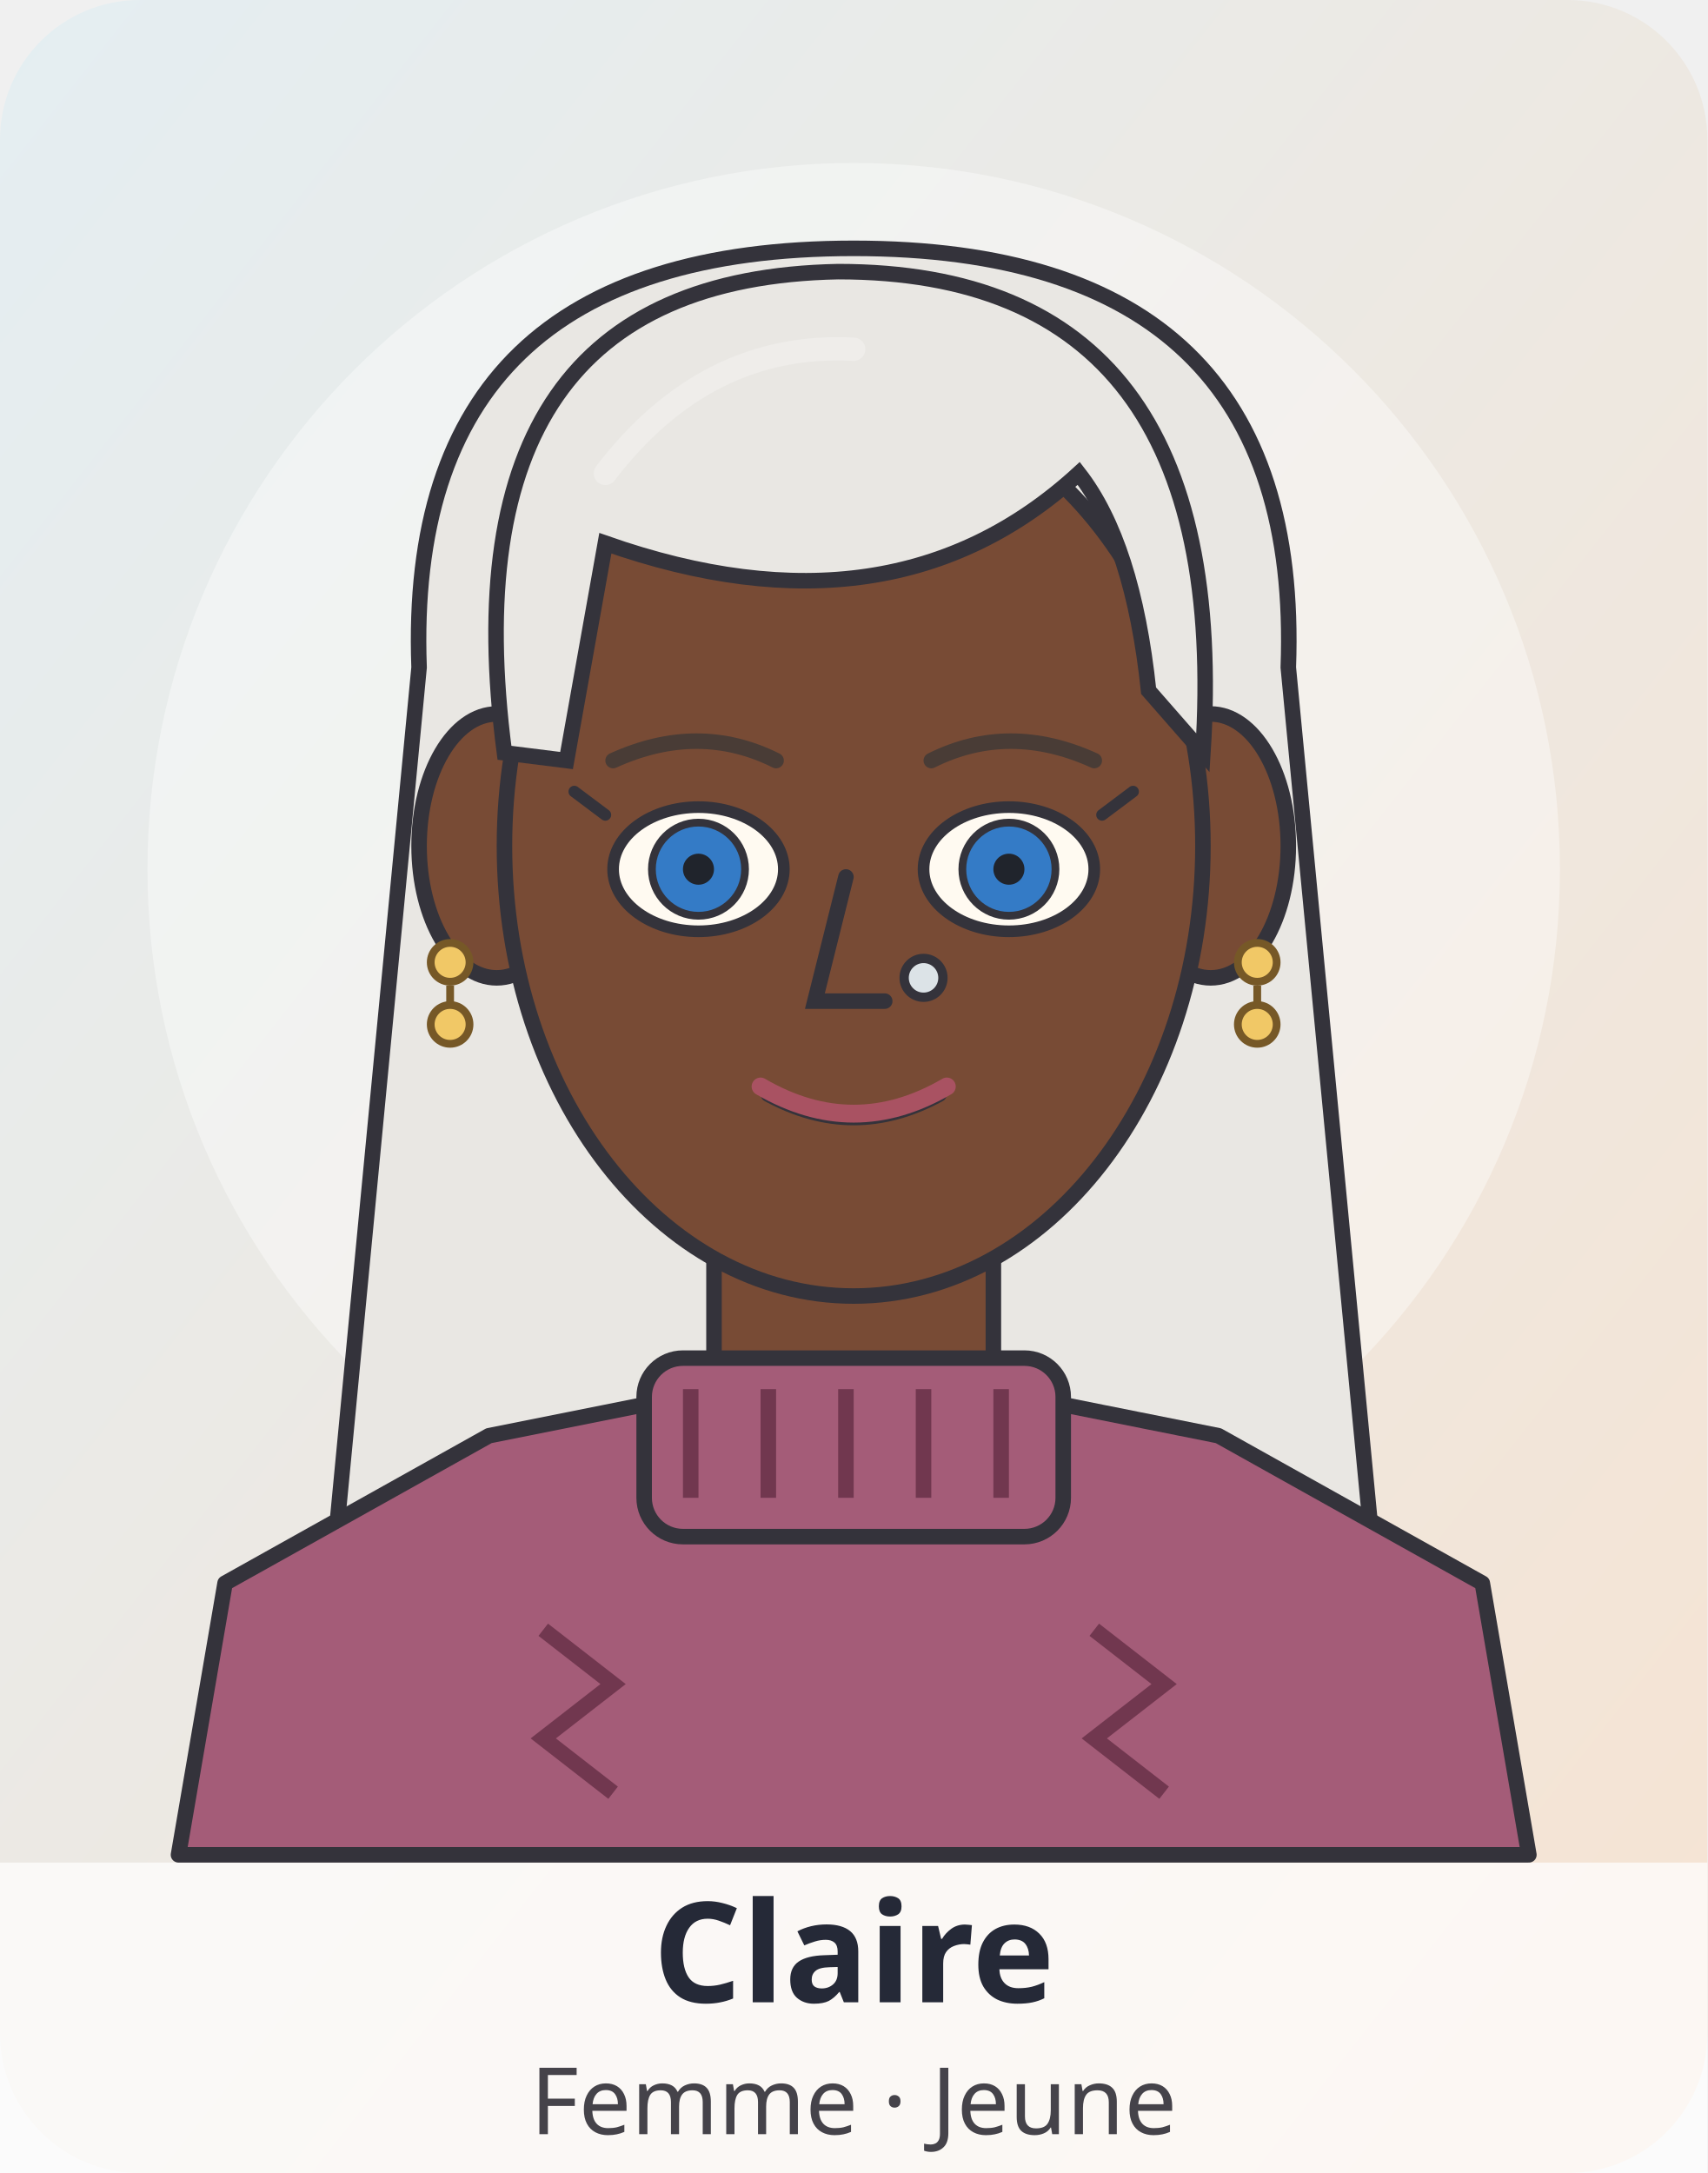
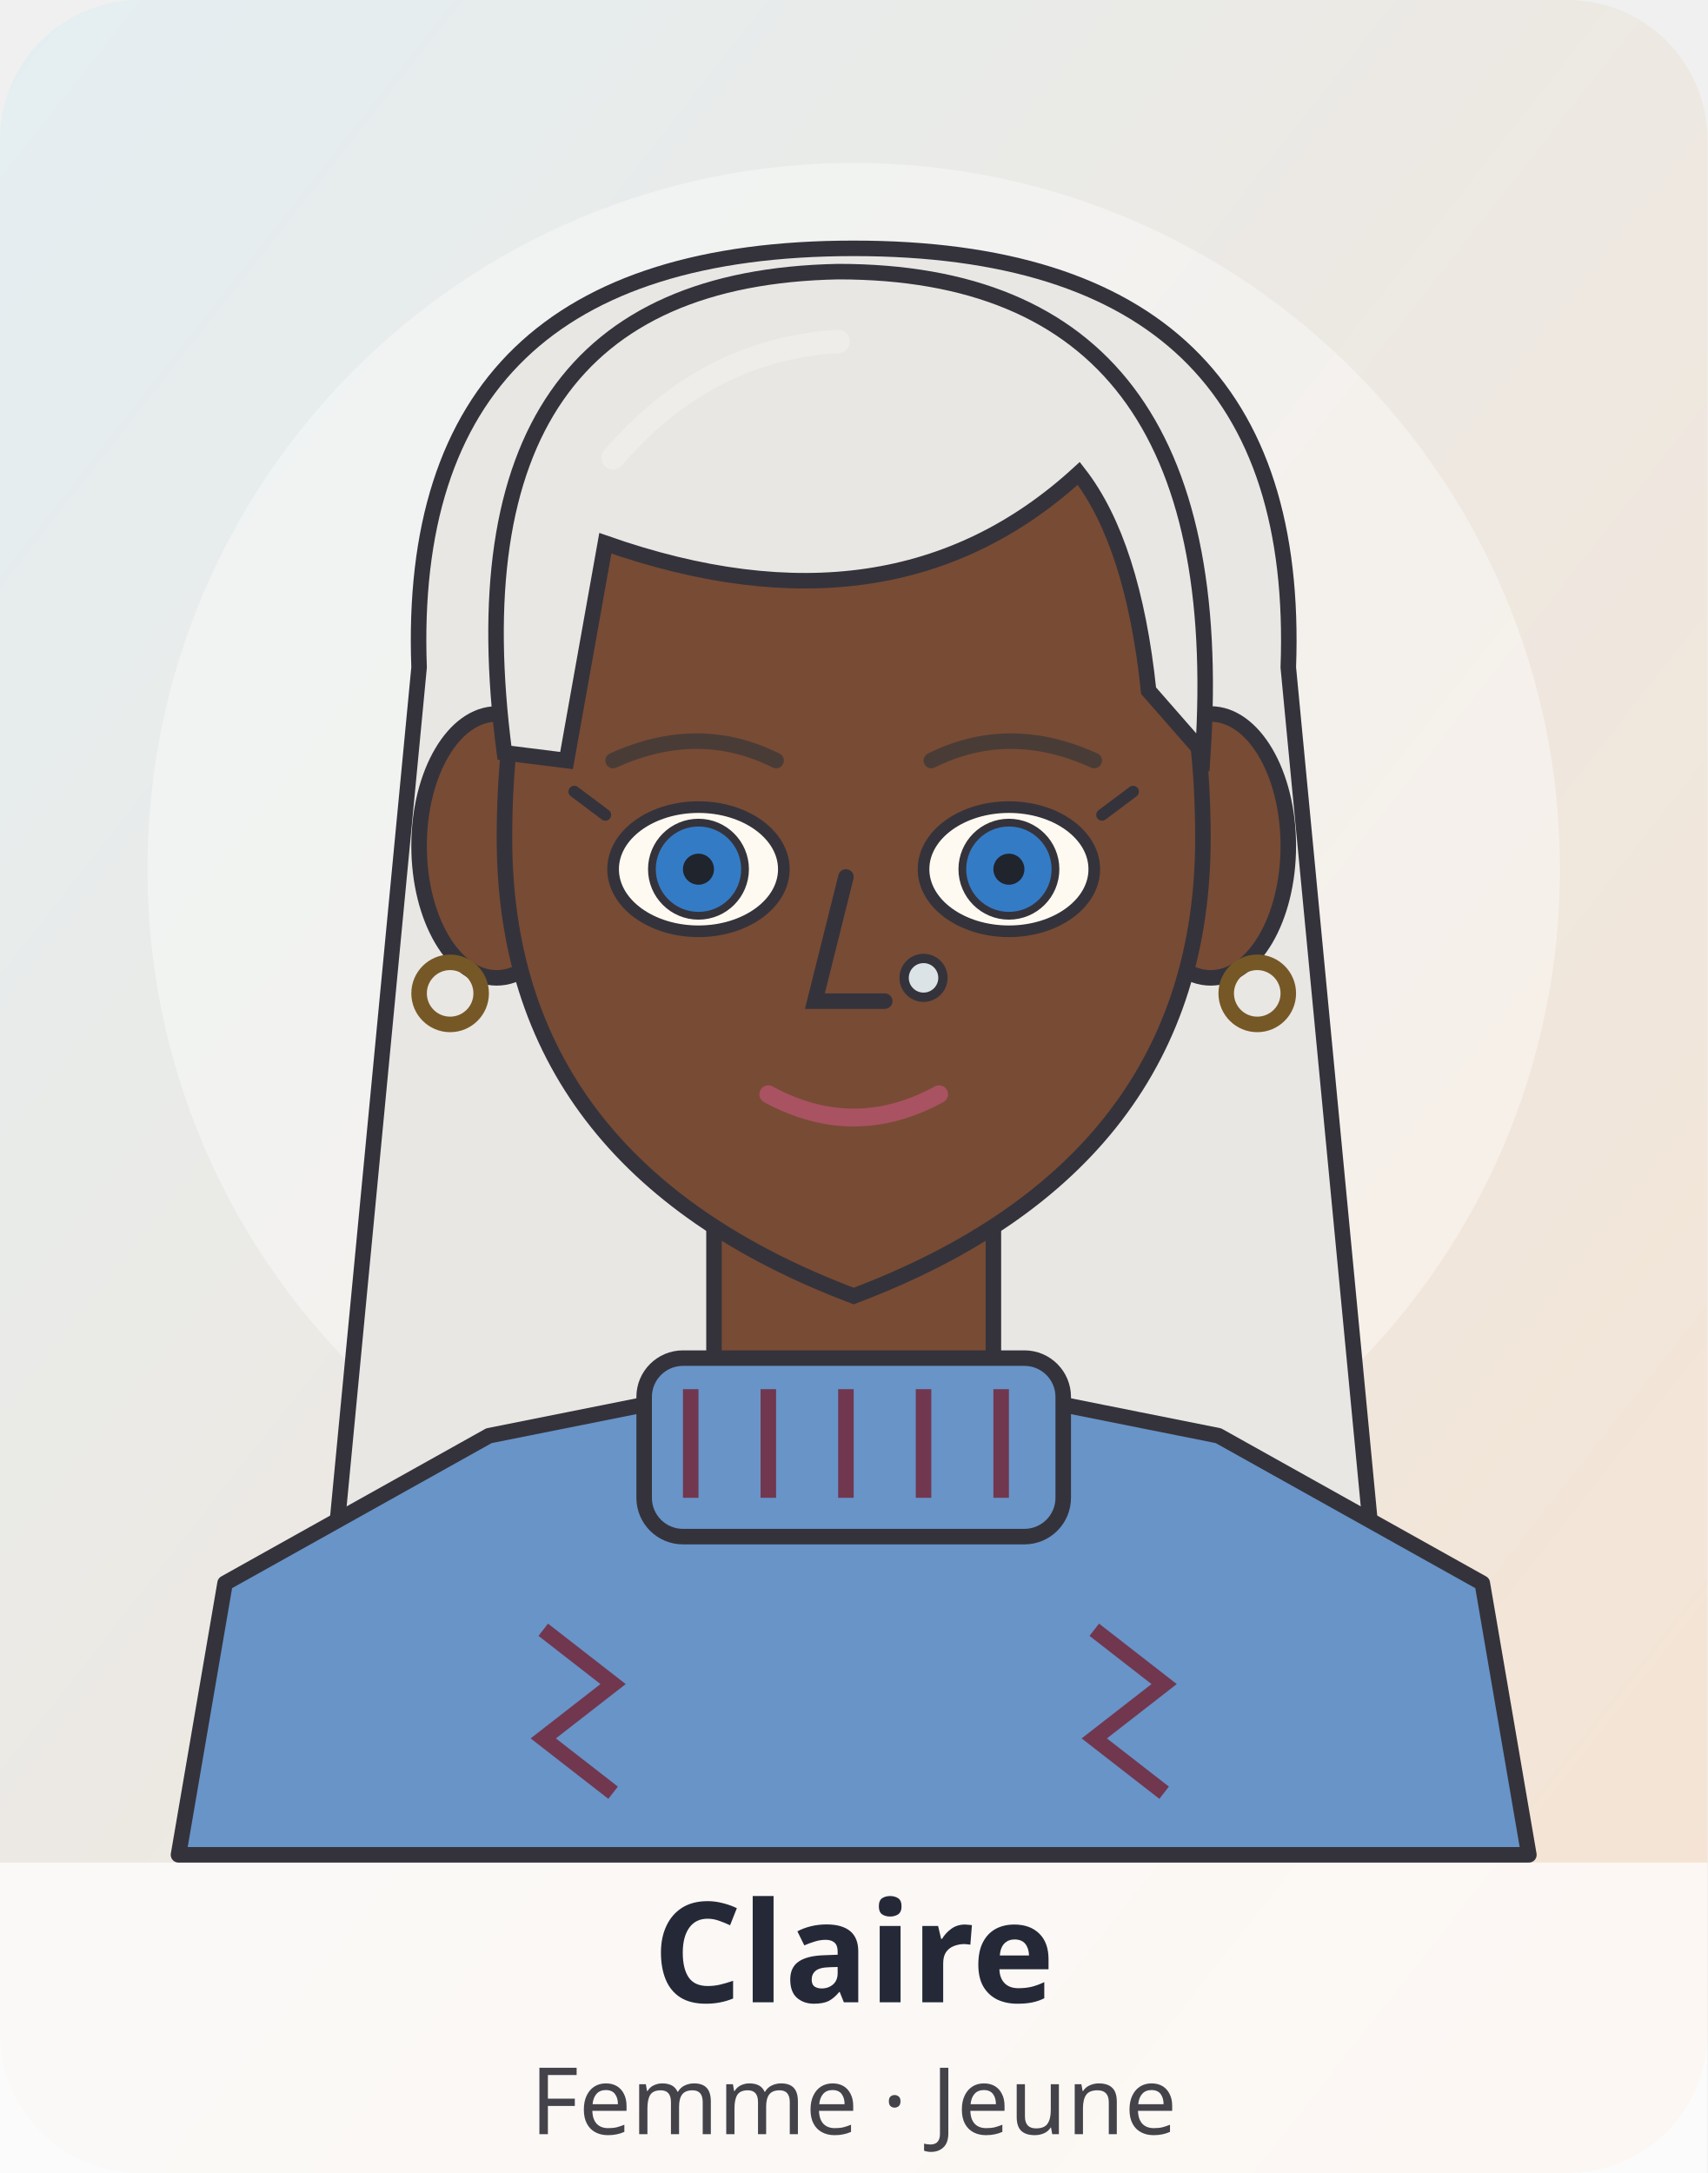
<svg xmlns="http://www.w3.org/2000/svg" viewBox="0 0 220 280" role="img" aria-labelledby="title-c15 desc-c15">
  <defs>
    <linearGradient id="fond-c15" x2="1" y2="1">
      <stop stop-color="#e4eef2" />
      <stop offset="1" stop-color="#f6e3d2" />
    </linearGradient>
  </defs>
  <rect width="220" height="280" rx="18" fill="url(#fond-c15)" />
  <circle cx="110" cy="112" r="91" fill="#fff" opacity=".38" />
  <path d="M0 240 H220 V280 H0Z" fill="#fff" opacity=".72" />
  <path d="M54 86 Q52 32 110 32 Q168 32 166 86 L177 201 Q154 213 142 195 L78 195 Q62 213 43 201Z" fill="#e9e7e3" stroke="#34333b" stroke-width="2" />
  <path d="M92 153 V186 Q110 203 128 186 V153" fill="#784b35" stroke="#34333b" stroke-width="2" />
-   <path d="M83 181 L63 185 L29 204 L23 239 L197 239 L191 204 L157 185 L137 181Z" fill="#a45c78" stroke="#34333b" stroke-width="2" stroke-linejoin="round" />
-   <rect x="83" y="175" width="54" height="23" rx="5" fill="#a45c78" stroke="#34333b" stroke-width="2" stroke-linejoin="round" />
+   <path d="M83 181 L63 185 L29 204 L23 239 L197 239 L191 204 L157 185 L137 181Z" fill="#6894c8" stroke="#34333b" stroke-width="2" stroke-linejoin="round" />
+   <rect x="83" y="175" width="54" height="23" rx="5" fill="#6894c8" stroke="#34333b" stroke-width="2" stroke-linejoin="round" />
  <path d="M89 179 V193 M99 179 V193 M109 179 V193 M119 179 V193 M129 179 V193 M70 210 L79 217 L70 224 L79 231 M141 210 L150 217 L141 224 L150 231" fill="none" stroke="#71374f" stroke-width="2" />
  <g fill="#784b35" stroke="#34333b" stroke-width="2">
    <ellipse cx="64" cy="109" rx="10" ry="17" />
    <ellipse cx="156" cy="109" rx="10" ry="17" />
-     <ellipse cx="110" cy="109" rx="45" ry="58" />
+     <path d="M110 51 C80 51 65 72 65 108 Q65 150 110 167 Q155 150 155 108 C155 72 140 51 110 51Z" />
  </g>
  <path d="M65 97 Q57 36 108 35 Q159 35 155 97 L148 89 Q146 70 139 61 Q115 83 78 70 L73 98Z" fill="#e9e7e3" stroke="#34333b" stroke-width="2" />
-   <path d="M78 61 Q91 44 110 45" fill="none" stroke="#fff" stroke-opacity=".25" stroke-width="3" stroke-linecap="round" />
+   <path d="M79 59 Q91 45 108 44" fill="none" stroke="#fff" stroke-opacity=".25" stroke-width="3" stroke-linecap="round" />
  <g fill="#fffaf1" stroke="#34333b" stroke-width="1.5">
    <ellipse cx="90" cy="112" rx="11" ry="8" />
    <ellipse cx="130" cy="112" rx="11" ry="8" />
  </g>
  <g fill="#347bc6" stroke="#34333b" stroke-width="1">
    <circle cx="90" cy="112" r="6" />
    <circle cx="130" cy="112" r="6" />
  </g>
  <g fill="#20242c">
    <circle cx="90" cy="112" r="2" />
    <circle cx="130" cy="112" r="2" />
  </g>
  <path d="M79 98 Q90 93 100 98 M120 98 Q130 93 141 98" fill="none" stroke="#493c36" stroke-width="2" stroke-linecap="round" />
  <path d="M109 113 L105 129 L114 129 M99 141 Q110 147 121 141" fill="none" stroke="#34333b" stroke-width="2" stroke-linecap="round" />
-   <path d="M98 140 Q110 147 122 140" fill="none" stroke="#a95262" stroke-width="2.3" stroke-linecap="round" />
+   <path d="M99 141 Q110 147 121 141" fill="none" stroke="#a95262" stroke-width="2.3" stroke-linecap="round" />
  <path d="M78 105 L74 102 M142 105 L146 102" fill="none" stroke="#34333b" stroke-width="1.5" stroke-linecap="round" />
-   <g fill="#f1c866" stroke="#765827" stroke-width="1">
-     <circle cx="58" cy="124" r="2.5" />
-     <circle cx="162" cy="124" r="2.5" />
-     <path d="M58 127v3 M162 127v3" />
-     <circle cx="58" cy="132" r="2.5" />
-     <circle cx="162" cy="132" r="2.5" />
+   <g fill="none" stroke="#765827" stroke-width="2">
+     <circle cx="58" cy="128" r="4" />
+     <circle cx="162" cy="128" r="4" />
  </g>
  <circle cx="119" cy="126" r="2.5" fill="#dce3e7" stroke="#34333b" stroke-width="1.2" />
  <text x="110" y="258" text-anchor="middle" font-family="sans-serif" font-size="18" font-weight="700" fill="#252937">Claire</text>
  <text x="110" y="275" text-anchor="middle" font-family="sans-serif" font-size="12" fill="#45434a">Femme · Jeune</text>
</svg>
